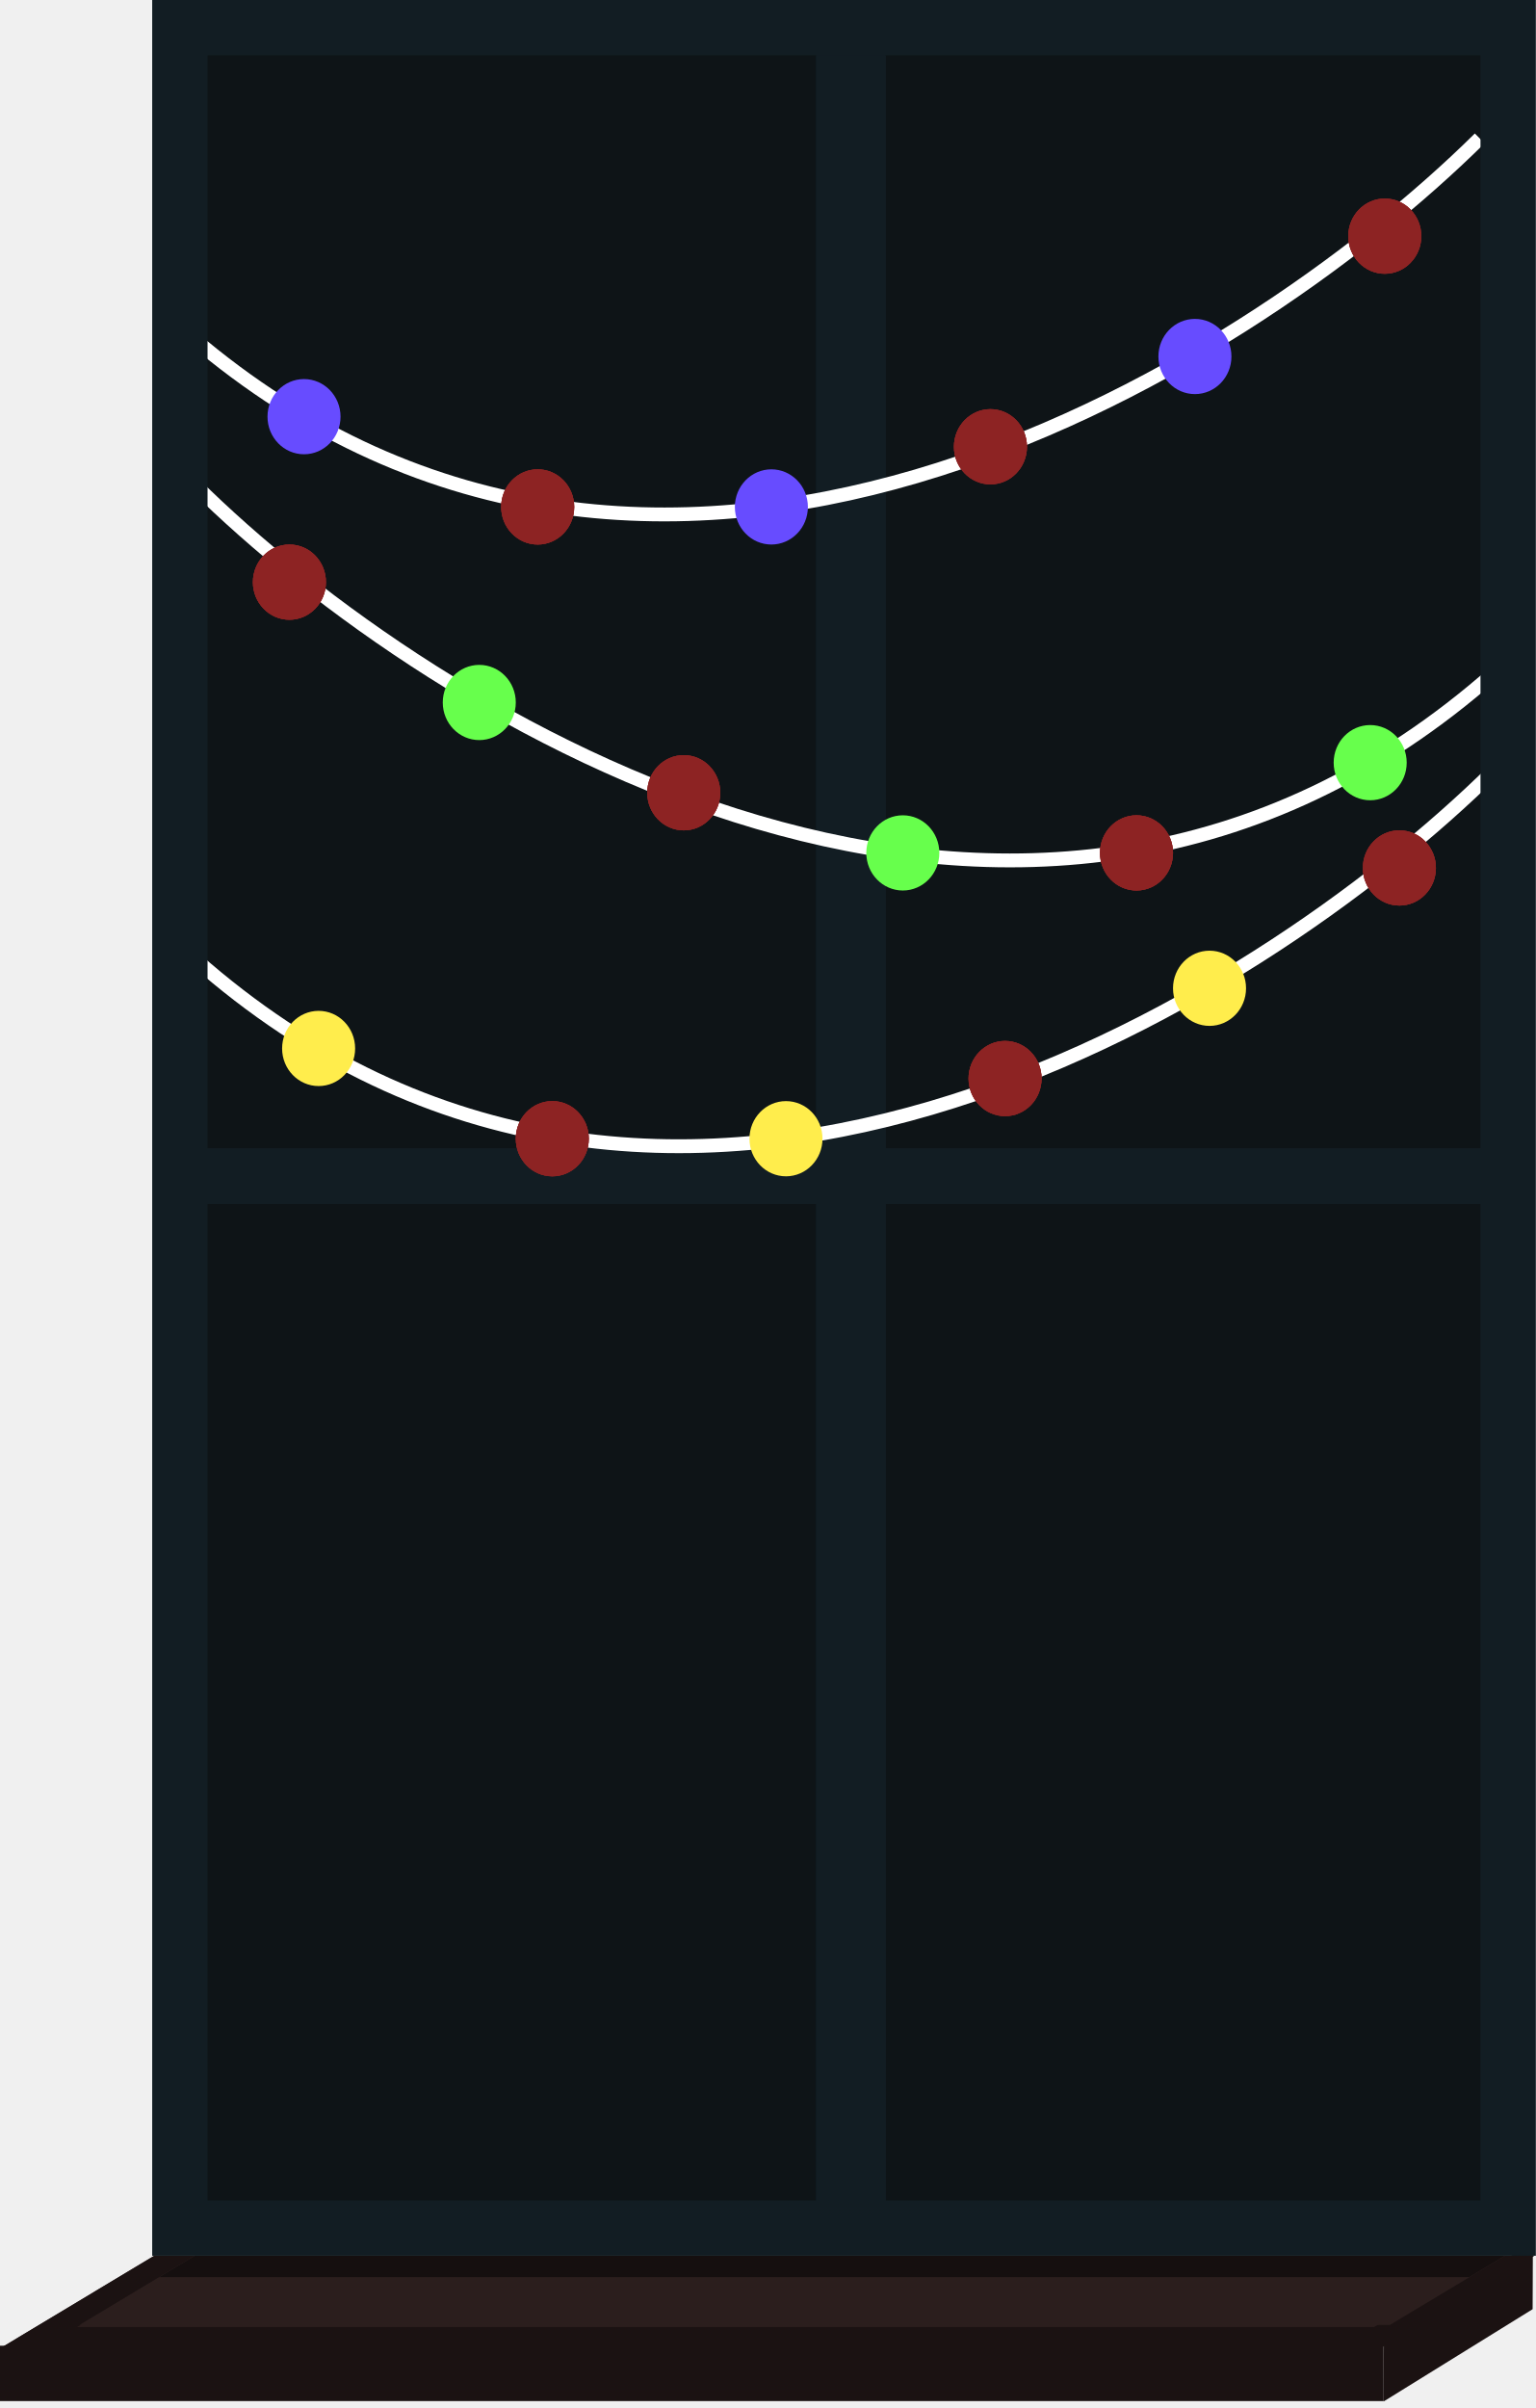
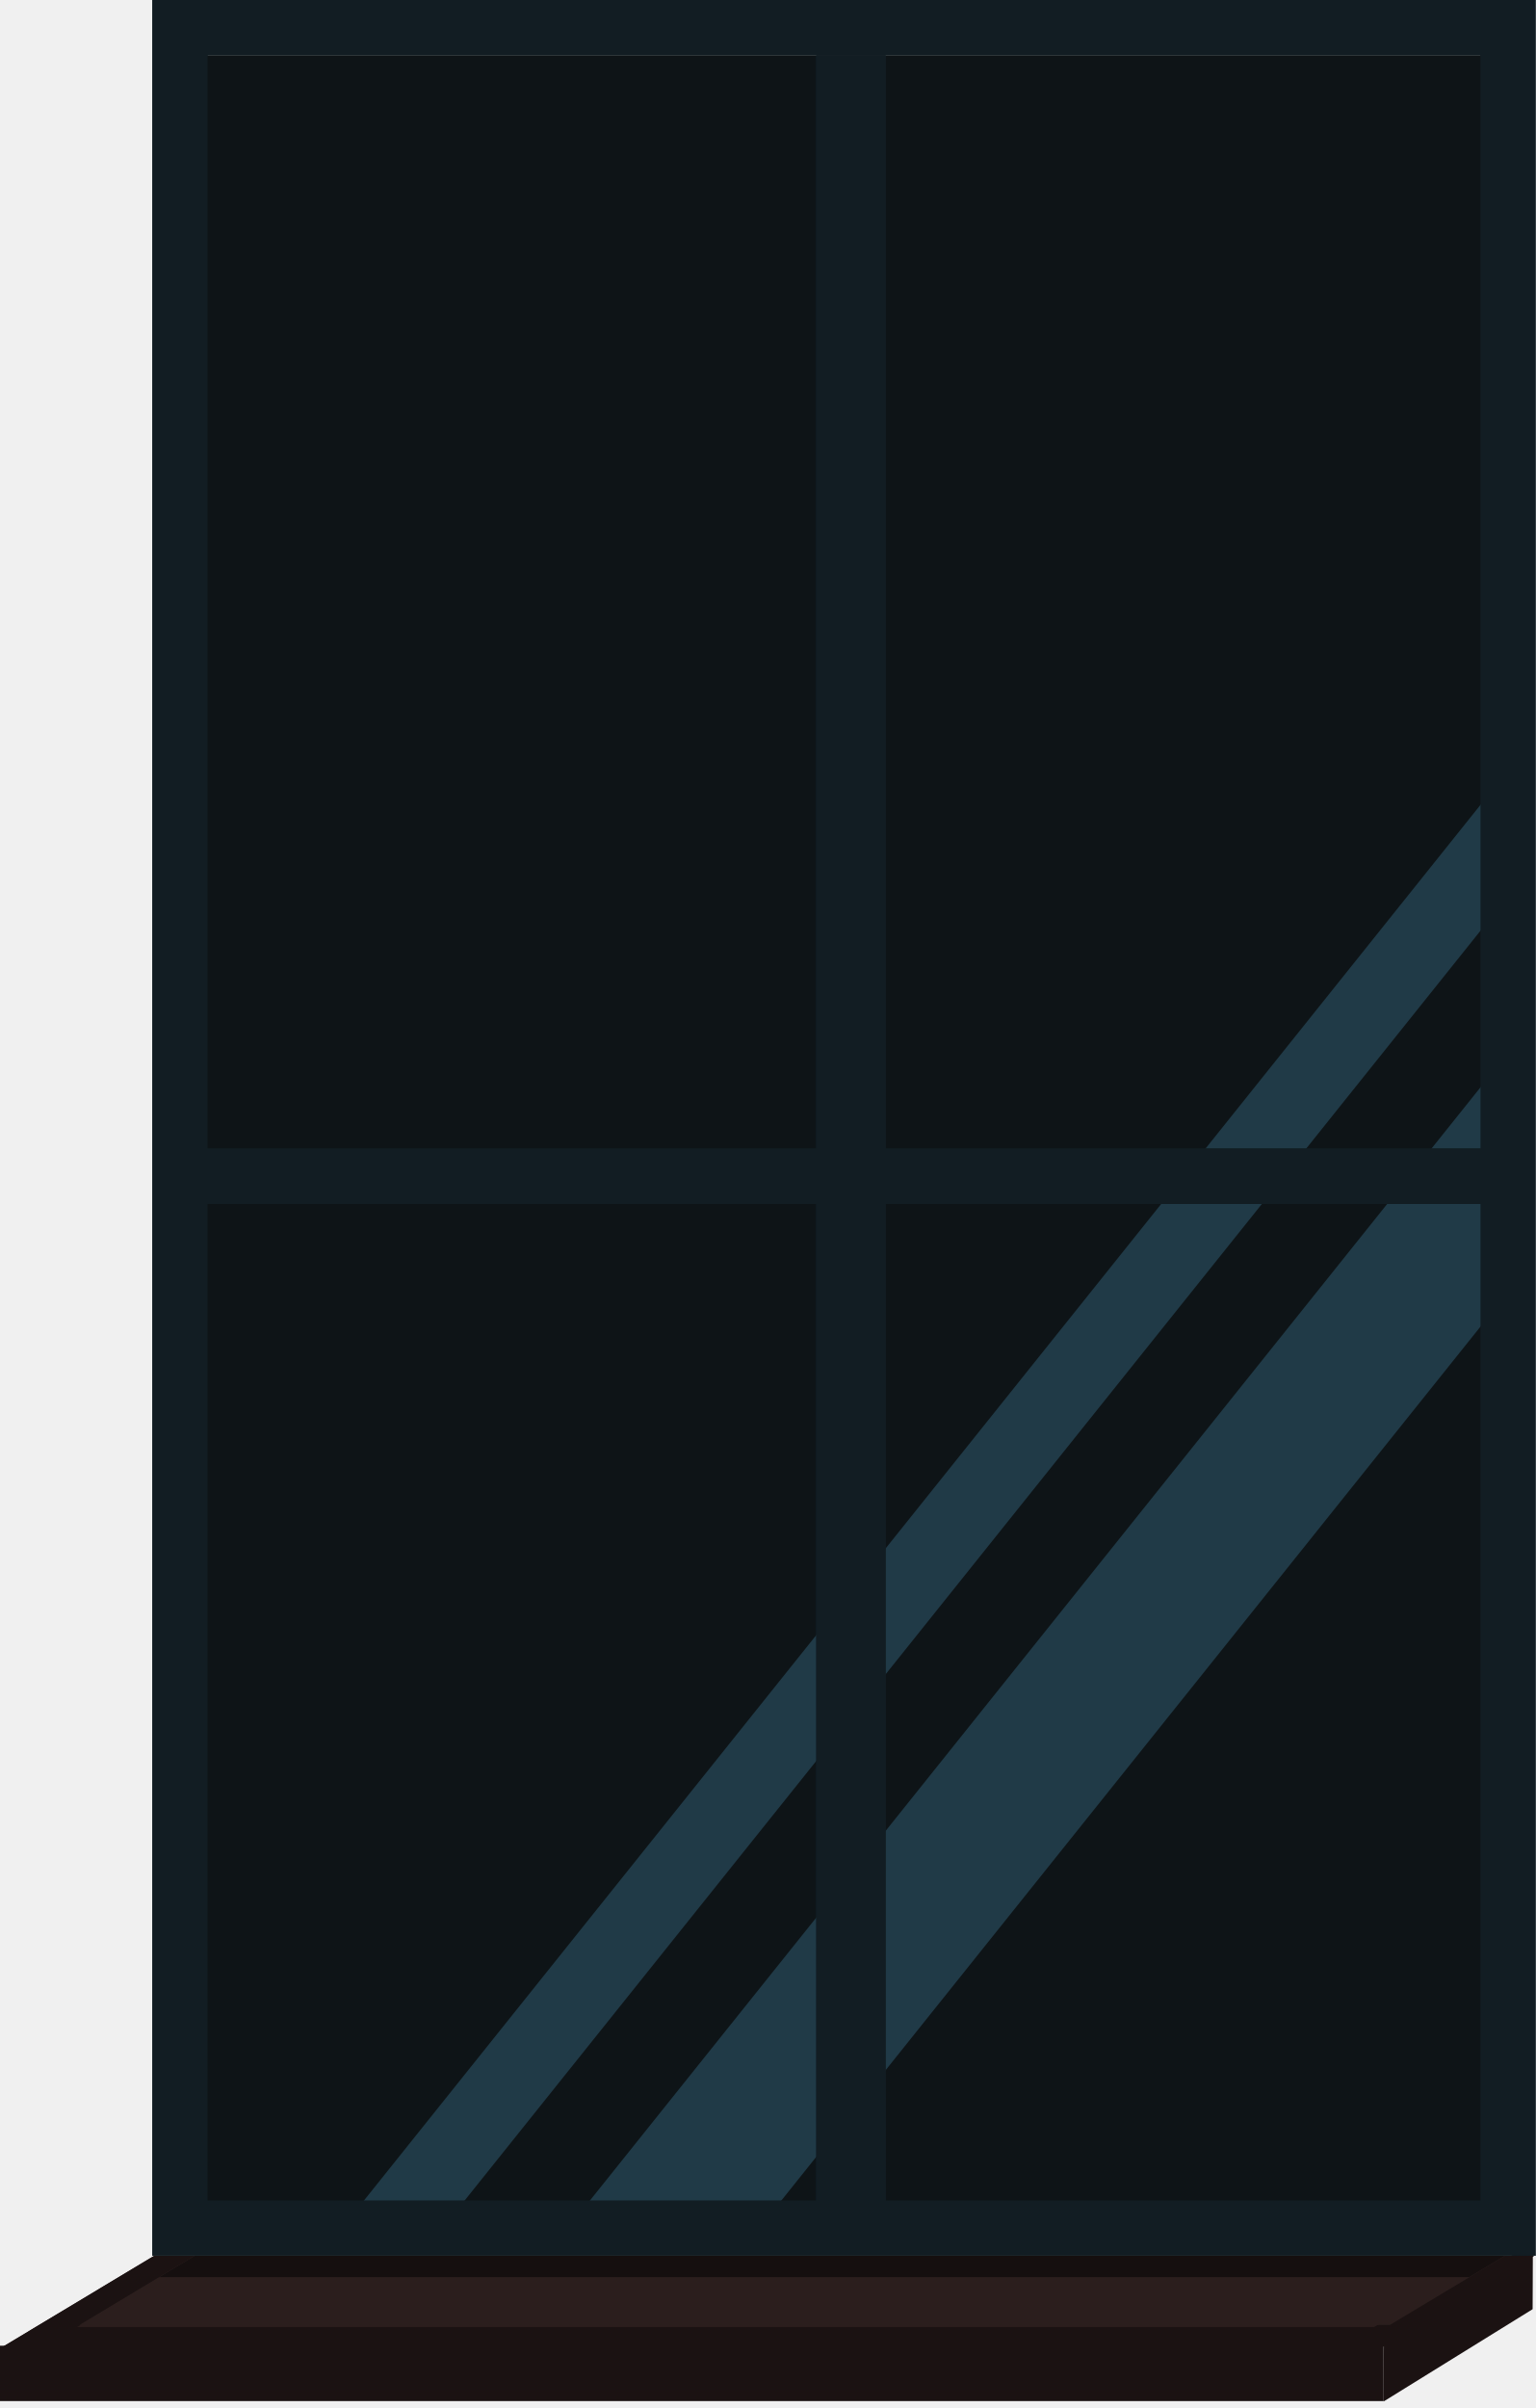
- <svg xmlns="http://www.w3.org/2000/svg" width="111" height="174" viewBox="0 0 111 174" fill="none">
-   <rect x="14" y="3" width="94" height="157" fill="#0E1417" />
-   <rect x="59" y="4" width="5" height="156" fill="#121D23" />
-   <rect x="59" y="4" width="5" height="156" fill="#121D23" />
-   <rect x="59" y="4" width="5" height="156" fill="#121D23" />
-   <rect x="108" y="83" width="4" height="95" transform="rotate(90 108 83)" fill="#121D23" />
-   <rect x="108" y="83" width="4" height="95" transform="rotate(90 108 83)" fill="#121D23" />
-   <rect x="108" y="83" width="4" height="95" transform="rotate(90 108 83)" fill="#121D23" />
-   <path d="M14.056 35C31.252 52.013 74.115 78.554 108 48.611" stroke="white" />
-   <ellipse cx="20.917" cy="42.065" rx="2.639" ry="2.717" fill="#8D2323" />
-   <ellipse cx="20.917" cy="42.065" rx="2.639" ry="2.717" fill="#8D2323" />
-   <ellipse cx="20.917" cy="42.065" rx="2.639" ry="2.717" fill="#8D2323" />
-   <ellipse cx="49.417" cy="57.283" rx="2.639" ry="2.717" fill="#8D2323" />
-   <ellipse cx="49.417" cy="57.283" rx="2.639" ry="2.717" fill="#8D2323" />
-   <ellipse cx="49.417" cy="57.283" rx="2.639" ry="2.717" fill="#8D2323" />
-   <ellipse cx="82.139" cy="61.63" rx="2.639" ry="2.717" fill="#8D2323" />
-   <ellipse cx="82.139" cy="61.63" rx="2.639" ry="2.717" fill="#8D2323" />
-   <ellipse cx="82.139" cy="61.63" rx="2.639" ry="2.717" fill="#8D2323" />
-   <ellipse cx="34.639" cy="50.761" rx="2.639" ry="2.717" fill="#67FF4C" />
-   <ellipse cx="65.25" cy="61.63" rx="2.639" ry="2.717" fill="#67FF4C" />
-   <ellipse cx="99.028" cy="55.109" rx="2.639" ry="2.717" fill="#67FF4C" />
-   <path d="M108 55.652C90.804 72.665 47.941 99.206 14.056 69.263" stroke="white" />
-   <ellipse cx="2.639" cy="2.717" rx="2.639" ry="2.717" transform="matrix(-1 0 0 1 103.778 60)" fill="#8D2323" />
-   <ellipse cx="2.639" cy="2.717" rx="2.639" ry="2.717" transform="matrix(-1 0 0 1 103.778 60)" fill="#8D2323" />
-   <ellipse cx="2.639" cy="2.717" rx="2.639" ry="2.717" transform="matrix(-1 0 0 1 103.778 60)" fill="#8D2323" />
-   <ellipse cx="2.639" cy="2.717" rx="2.639" ry="2.717" transform="matrix(-1 0 0 1 75.2778 75.2174)" fill="#8D2323" />
-   <ellipse cx="2.639" cy="2.717" rx="2.639" ry="2.717" transform="matrix(-1 0 0 1 75.2778 75.2174)" fill="#8D2323" />
-   <ellipse cx="2.639" cy="2.717" rx="2.639" ry="2.717" transform="matrix(-1 0 0 1 75.2778 75.2174)" fill="#8D2323" />
-   <ellipse cx="2.639" cy="2.717" rx="2.639" ry="2.717" transform="matrix(-1 0 0 1 42.5556 79.5652)" fill="#8D2323" />
-   <ellipse cx="2.639" cy="2.717" rx="2.639" ry="2.717" transform="matrix(-1 0 0 1 42.5556 79.5652)" fill="#8D2323" />
-   <ellipse cx="2.639" cy="2.717" rx="2.639" ry="2.717" transform="matrix(-1 0 0 1 42.5556 79.5652)" fill="#8D2323" />
-   <ellipse cx="2.639" cy="2.717" rx="2.639" ry="2.717" transform="matrix(-1 0 0 1 90.0556 68.6957)" fill="#FFED4C" />
-   <ellipse cx="2.639" cy="2.717" rx="2.639" ry="2.717" transform="matrix(-1 0 0 1 59.4445 79.5652)" fill="#FFED4C" />
-   <ellipse cx="2.639" cy="2.717" rx="2.639" ry="2.717" transform="matrix(-1 0 0 1 25.6667 73.0435)" fill="#FFED4C" />
-   <path d="M106.944 10C89.749 27.013 46.885 53.554 13 23.611" stroke="white" />
-   <ellipse cx="2.639" cy="2.717" rx="2.639" ry="2.717" transform="matrix(-1 0 0 1 102.722 14.3479)" fill="#8D2323" />
-   <ellipse cx="2.639" cy="2.717" rx="2.639" ry="2.717" transform="matrix(-1 0 0 1 102.722 14.3479)" fill="#8D2323" />
-   <ellipse cx="2.639" cy="2.717" rx="2.639" ry="2.717" transform="matrix(-1 0 0 1 102.722 14.3479)" fill="#8D2323" />
-   <ellipse cx="2.639" cy="2.717" rx="2.639" ry="2.717" transform="matrix(-1 0 0 1 74.2222 29.5652)" fill="#8D2323" />
-   <ellipse cx="2.639" cy="2.717" rx="2.639" ry="2.717" transform="matrix(-1 0 0 1 74.2222 29.5652)" fill="#8D2323" />
-   <ellipse cx="2.639" cy="2.717" rx="2.639" ry="2.717" transform="matrix(-1 0 0 1 74.2222 29.5652)" fill="#8D2323" />
-   <ellipse cx="2.639" cy="2.717" rx="2.639" ry="2.717" transform="matrix(-1 0 0 1 41.5 33.9131)" fill="#8D2323" />
-   <ellipse cx="2.639" cy="2.717" rx="2.639" ry="2.717" transform="matrix(-1 0 0 1 41.5 33.9131)" fill="#8D2323" />
-   <ellipse cx="2.639" cy="2.717" rx="2.639" ry="2.717" transform="matrix(-1 0 0 1 41.5 33.9131)" fill="#8D2323" />
-   <ellipse cx="2.639" cy="2.717" rx="2.639" ry="2.717" transform="matrix(-1 0 0 1 89 23.0435)" fill="#674CFF" />
-   <ellipse cx="2.639" cy="2.717" rx="2.639" ry="2.717" transform="matrix(-1 0 0 1 58.3889 33.9131)" fill="#674CFF" />
-   <ellipse cx="2.639" cy="2.717" rx="2.639" ry="2.717" transform="matrix(-1 0 0 1 24.6111 27.3913)" fill="#674CFF" />
-   <mask id="path-25-inside-1_78_73" fill="white">
-     <path d="M11.143 163H110.878L99.735 169.695H1.35303e-05L11.143 163Z" />
+ <svg xmlns="http://www.w3.org/2000/svg" viewBox="0 0 111 174" fill="none">
+   <mask id="path-1-inside-1_92_44" fill="white">
+     <path d="M11.143 163H110.878L99.735 169.696H-4.75049e-05L11.143 163Z" />
  </mask>
-   <path d="M11.143 163H110.878L99.735 169.695H1.35303e-05L11.143 163Z" fill="#2B1E1D" />
-   <path d="M99.735 169.695L97.163 171.241H100.163L102.735 169.695H99.735ZM1.35303e-05 169.695H-3L-5.571 171.241H-2.571L1.35303e-05 169.695ZM107.878 163L96.735 169.695H102.735L113.878 163H107.878ZM102.306 168.15H2.572L-2.571 171.241H97.163L102.306 168.15ZM3 169.695L14.143 163H8.143L-3 169.695H3Z" fill="#1B1212" mask="url(#path-25-inside-1_78_73)" />
-   <mask id="path-27-inside-2_78_73" fill="white">
+   <path d="M11.143 163H110.878L99.735 169.696H-4.75049e-05L11.143 163Z" fill="#2B1E1D" />
+   <path d="M99.735 169.696L97.163 171.241H100.163L102.735 169.696H99.735ZM-4.75049e-05 169.696H-3L-5.572 171.241H-2.572L-4.75049e-05 169.696ZM107.878 163L96.735 169.696H102.735L113.878 163H107.878ZM102.306 168.151H2.571L-2.572 171.241H97.163L102.306 168.151ZM3 169.696L14.143 163H8.143L-3 169.696H3Z" fill="#1B1212" mask="url(#path-1-inside-1_92_44)" />
+   <mask id="path-3-inside-2_92_44" fill="white">
    <path d="M14.066 163H108.771L100.45 168H5.745L14.066 163Z" />
  </mask>
  <path d="M14.066 163H108.771L100.45 168H5.745L14.066 163Z" fill="#2B1E1D" />
-   <path d="M11.495 164.545H106.2L111.343 161.455H16.638L11.495 164.545Z" fill="#150F0F" mask="url(#path-27-inside-2_78_73)" />
-   <rect y="169.5" width="100" height="4" fill="#1B1212" />
+   <path d="M11.495 164.545H106.2L111.343 161.455H16.637L11.495 164.545Z" fill="#150F0F" mask="url(#path-3-inside-2_92_44)" />
+   <rect x="-6.10352e-05" y="169.5" width="100" height="4" fill="#1B1212" />
  <rect width="12.664" height="4.838" transform="matrix(0.850187 -0.52648 -0.00405004 0.999992 100.021 168.689)" fill="#1B1212" />
  <rect x="13" y="2" width="96" height="159" stroke="#121D23" stroke-width="4" />
+   <mask id="mask0_92_44" style="mask-type:alpha" maskUnits="userSpaceOnUse" x="14" y="3" width="94" height="157">
+     <rect x="14" y="3" width="94" height="157" fill="#0E1417" />
+   </mask>
+   <g mask="url(#mask0_92_44)">
+     <rect x="14" y="4" width="94" height="156" fill="#0E1417" />
+     <rect x="36.762" y="166.348" width="118.596" height="10.802" transform="rotate(-51.3341 36.7616 166.348)" fill="#203A47" />
+     <rect x="21.79" y="164.648" width="142.736" height="5.682" transform="rotate(-51.3341 21.7896 164.648)" fill="#203A47" />
+     <rect x="59" y="4" width="5" height="156" fill="#121D23" />
+     <rect x="59" y="4" width="5" height="156" fill="#121D23" />
+     <rect x="59" y="4" width="5" height="156" fill="#121D23" />
+     <rect x="108" y="83" width="4" height="95" transform="rotate(90 108 83.0001)" fill="#121D23" />
+     <rect x="108" y="83" width="4" height="95" transform="rotate(90 108 83.0001)" fill="#121D23" />
+     <rect x="108" y="83" width="4" height="95" transform="rotate(90 108 83.0001)" fill="#121D23" />
+     <rect x="13" y="2" width="96" height="159" stroke="#121D23" stroke-width="4" />
+   </g>
</svg>
